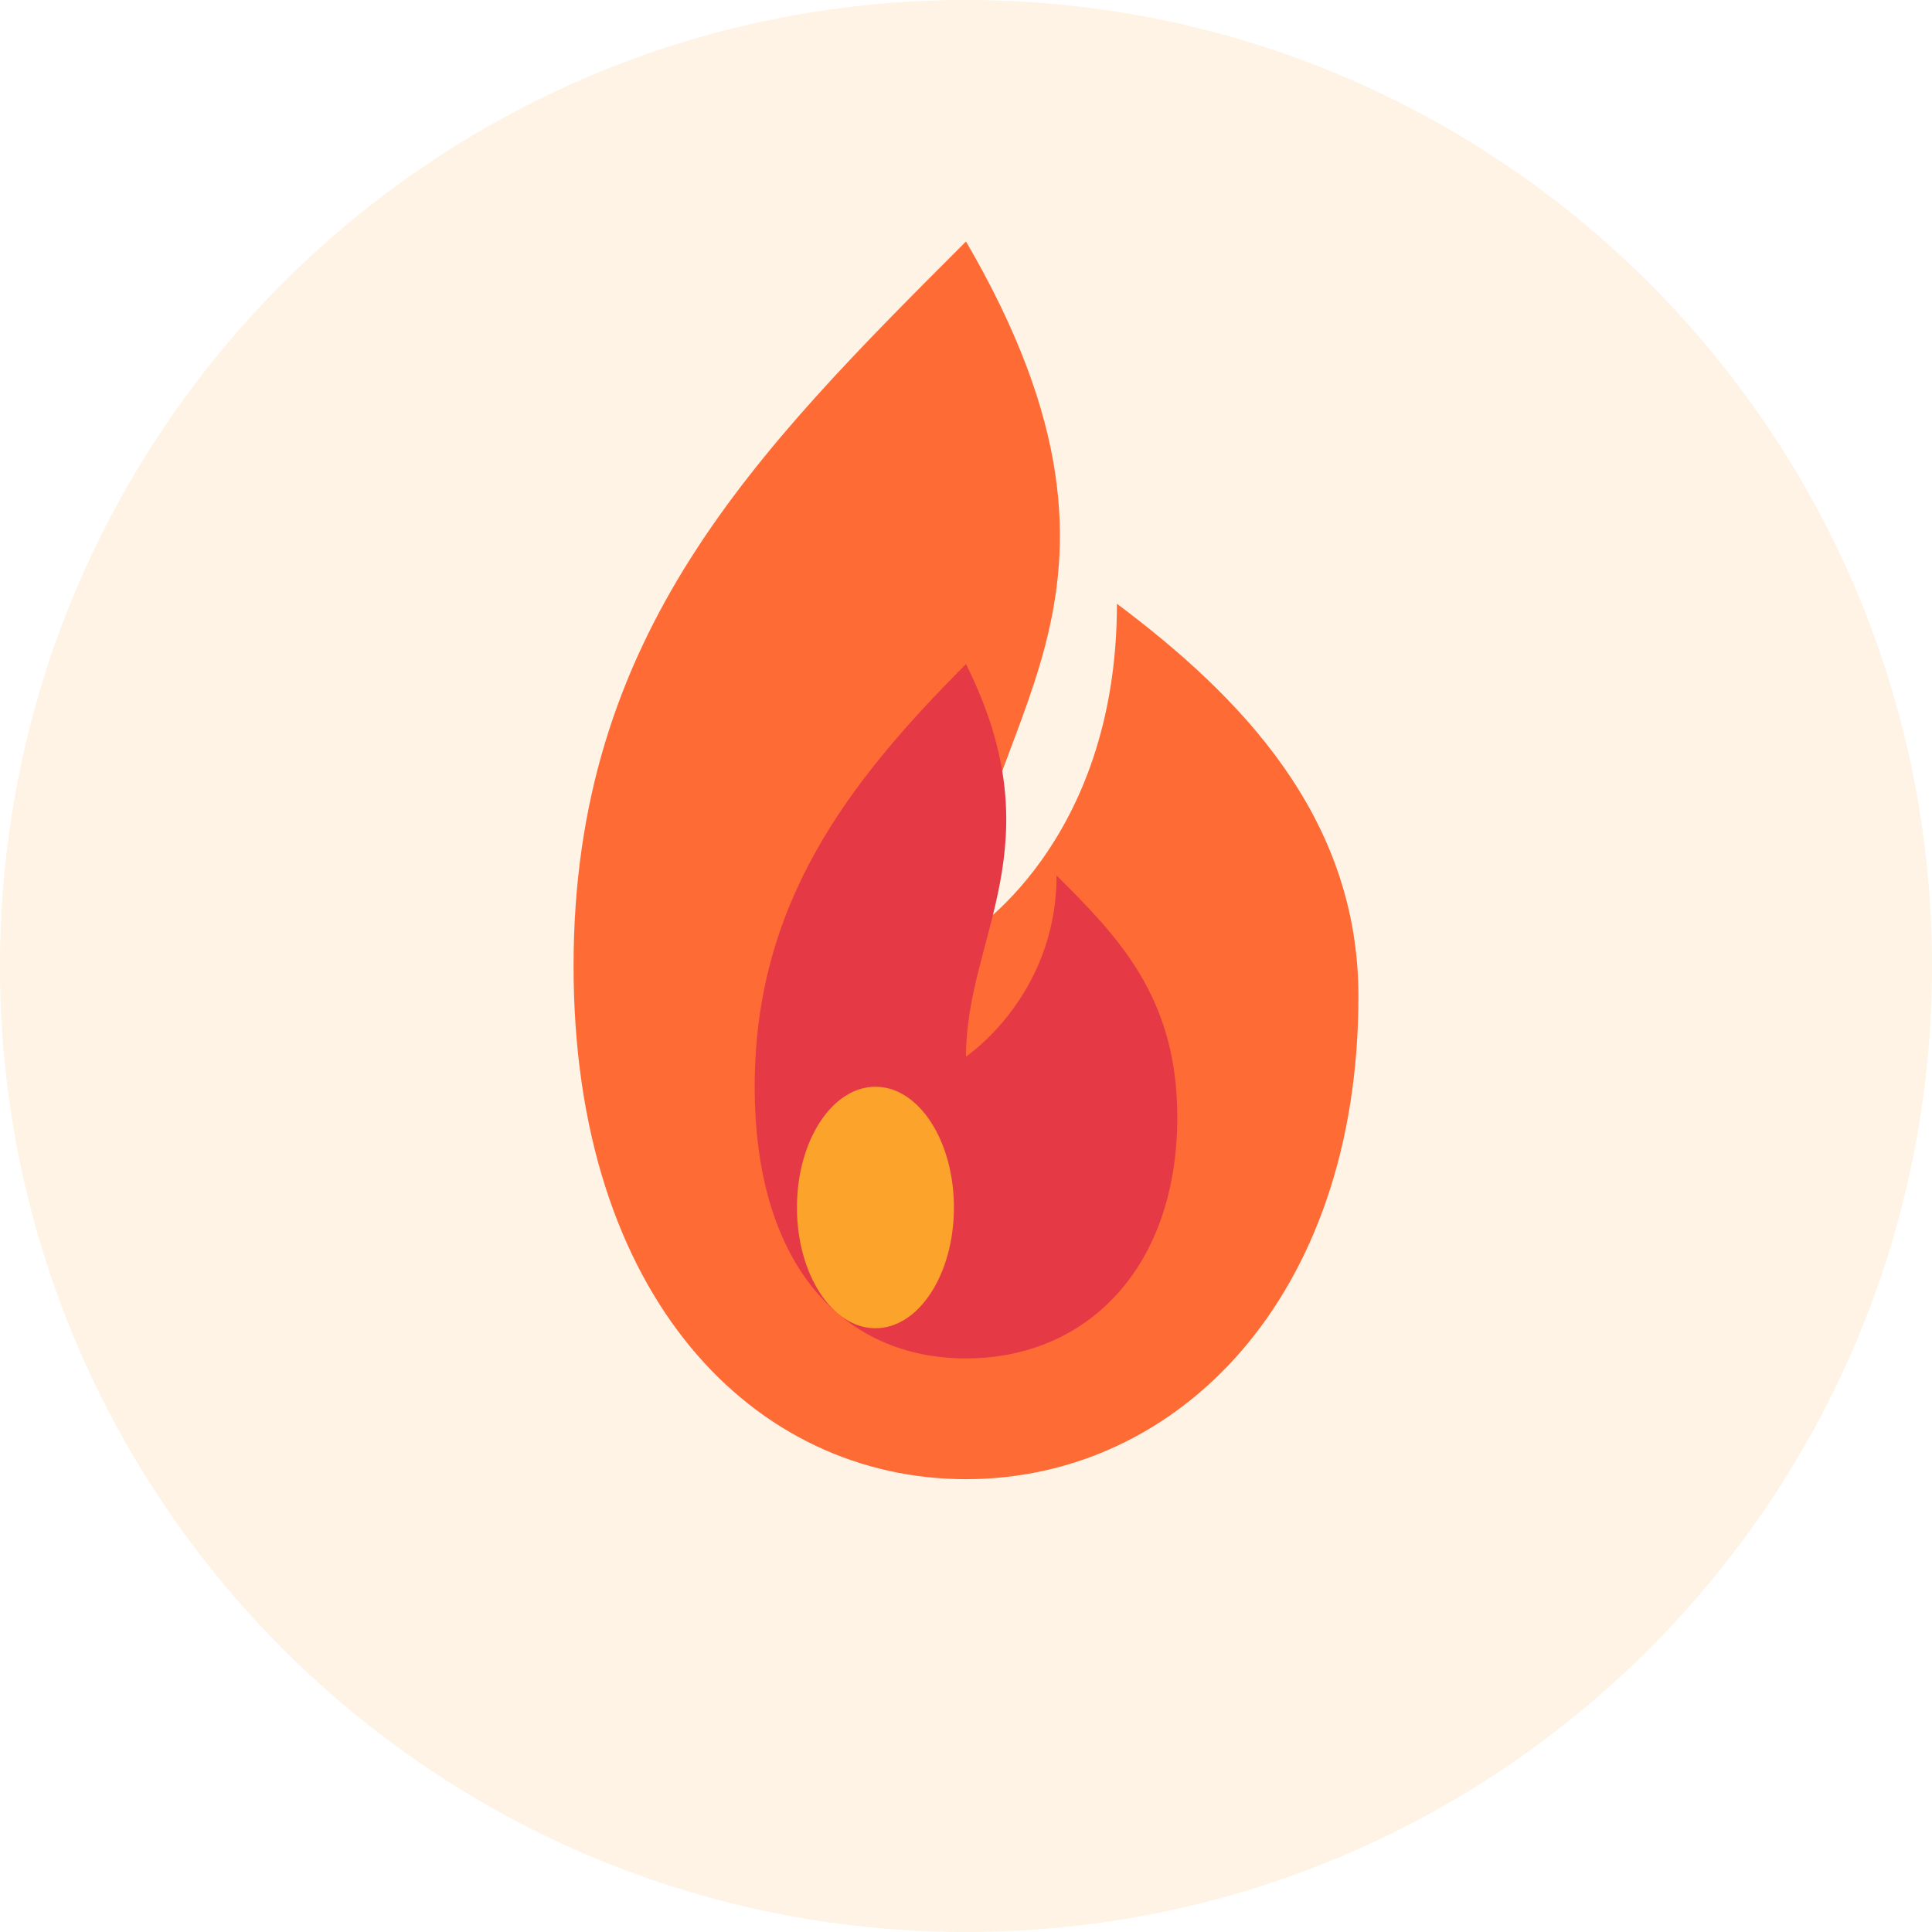
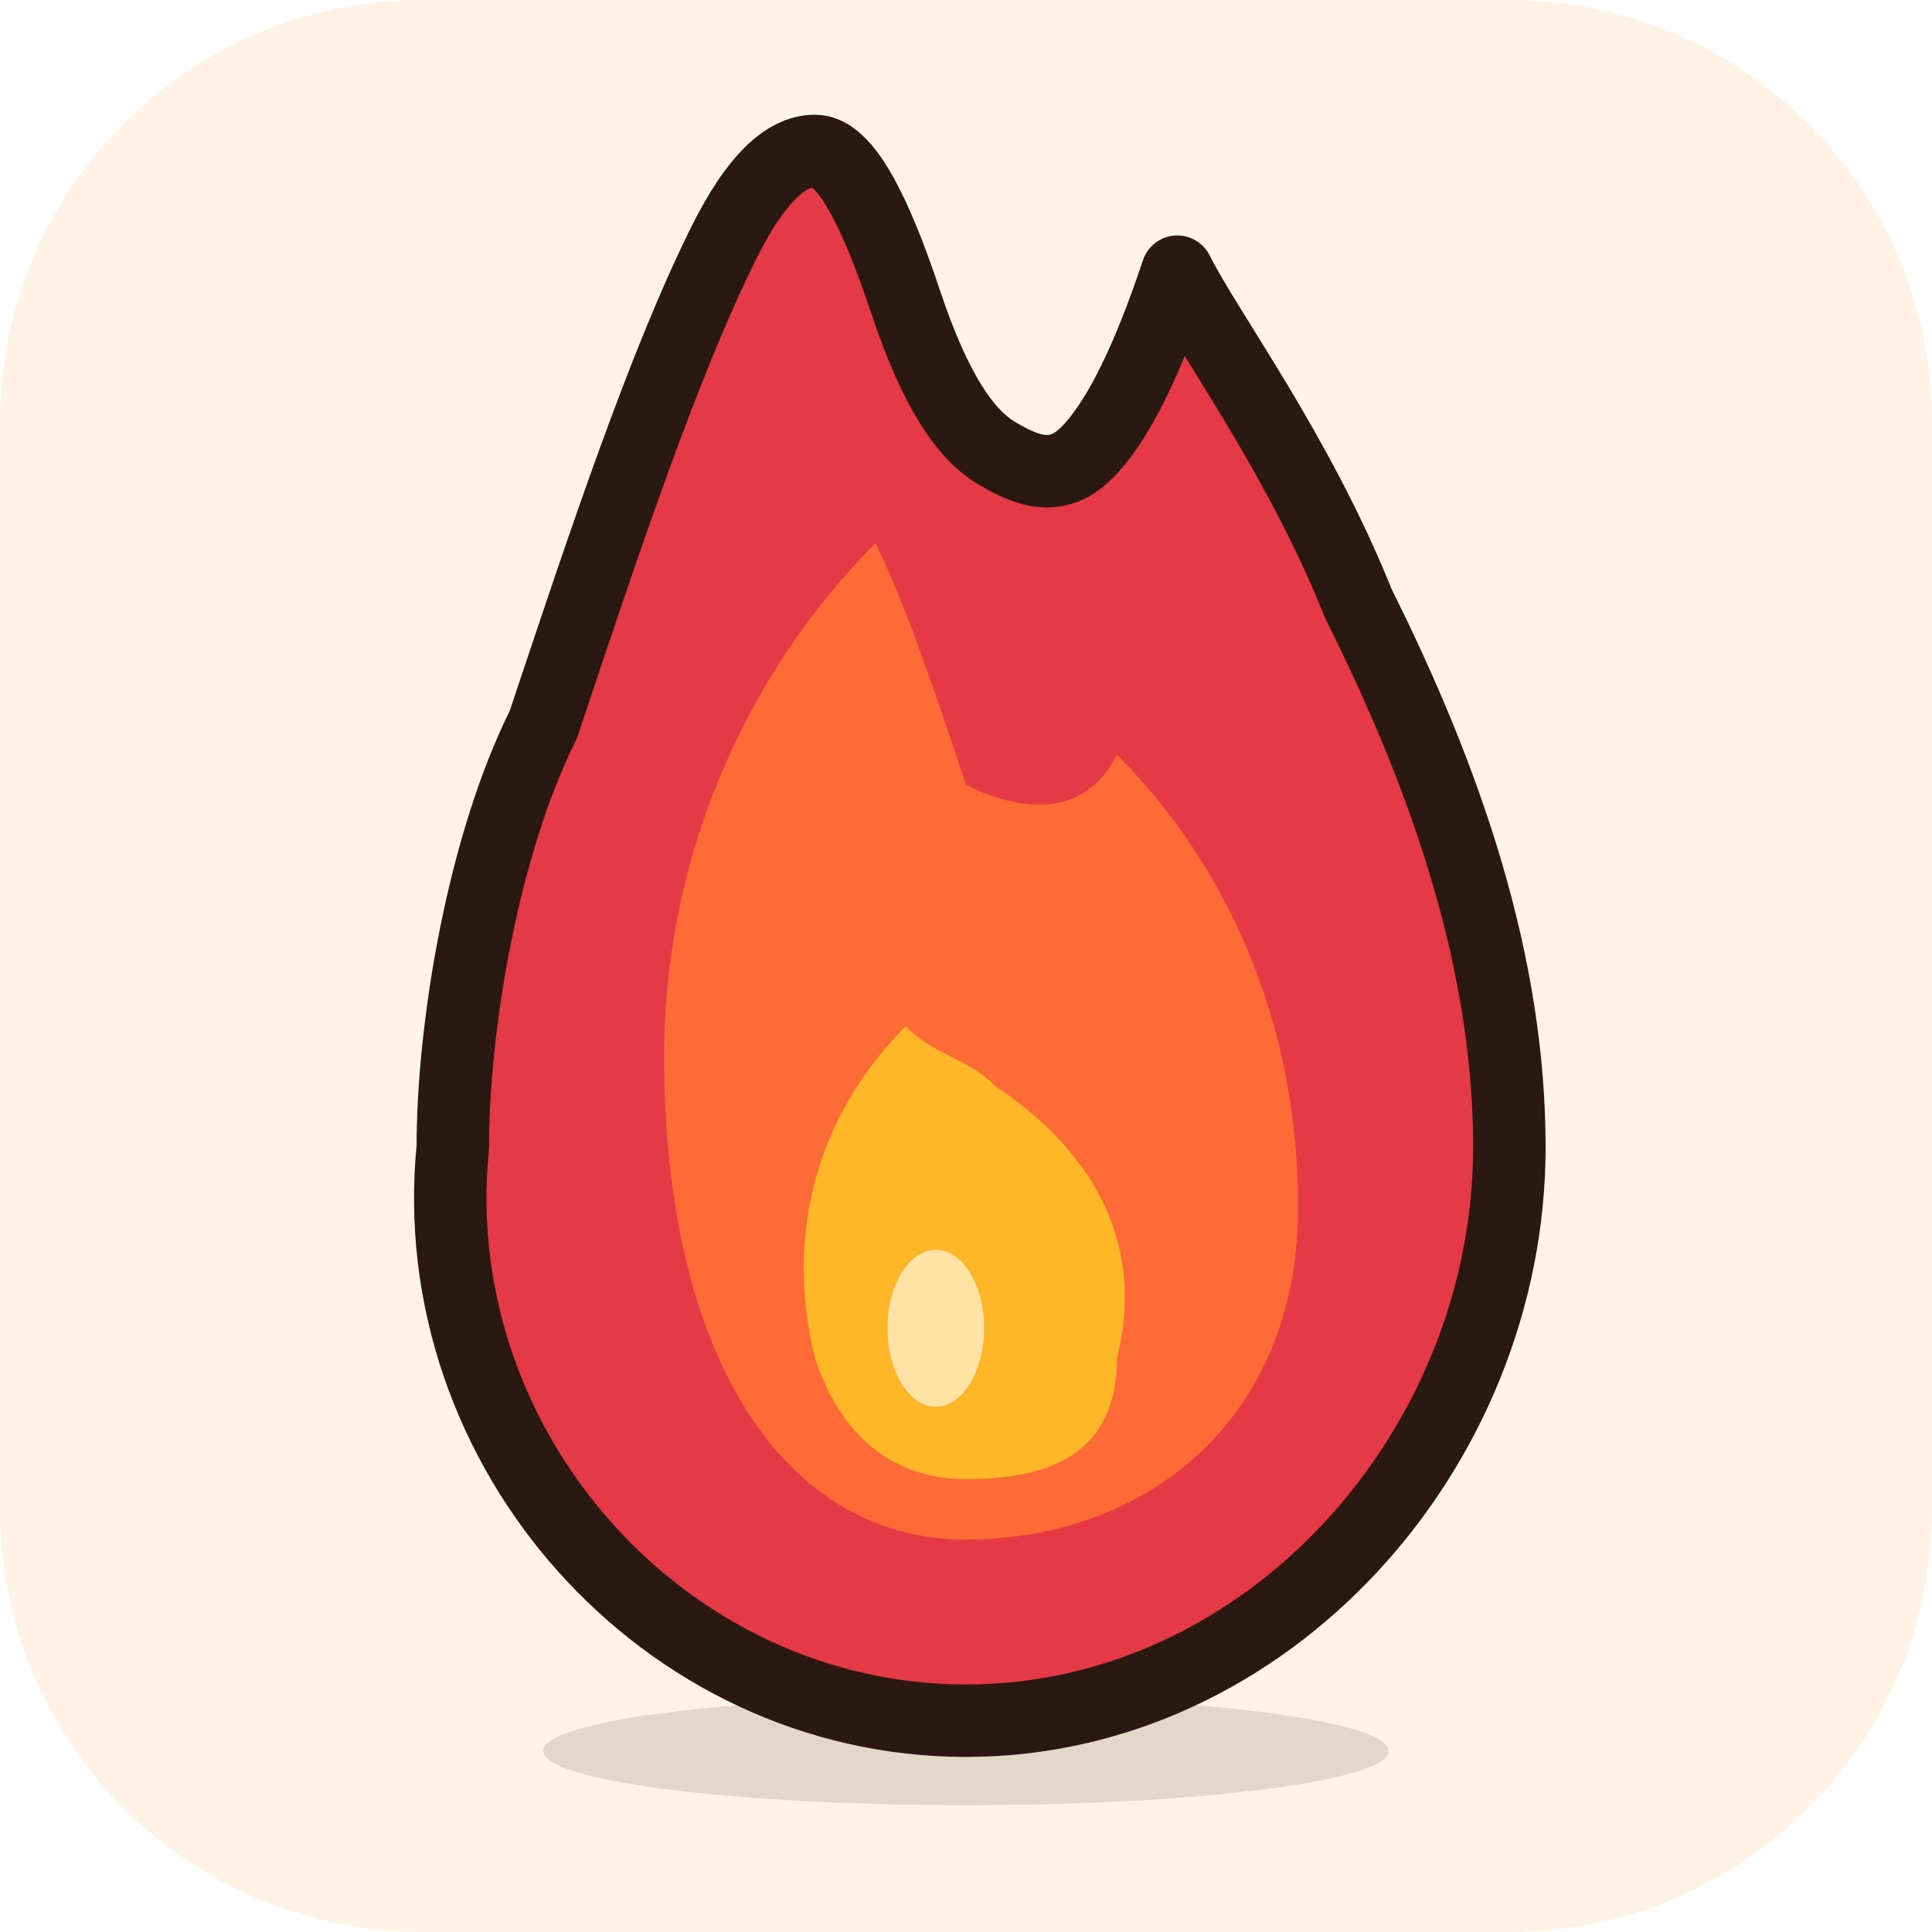
- <svg xmlns="http://www.w3.org/2000/svg" viewBox="0 0 32 32" fill="none">
-   <circle cx="16" cy="16" r="16" fill="#fef3e4" />
-   <path d="M16 4 C 12.5 7.5, 9.5 10.5, 9.5 16 C 9.5 21.5, 12.5 24.5, 16 24.5 C 19.5 24.5, 22.5 21.5, 22.5 16.5 C 22.5 13.5, 20.5 11.5, 18.5 10 C 18.5 14, 16 15.5, 16 15.5 C 16 12, 19.5 10, 16 4 Z" fill="#ff6b35" />
-   <path d="M16 11 C 14 13, 12.5 15, 12.5 18 C 12.5 21, 14 22.5, 16 22.5 C 18 22.5, 19.5 21, 19.5 18.5 C 19.5 16.5, 18.5 15.5, 17.5 14.5 C 17.5 16.5, 16 17.5, 16 17.5 C 16 15.5, 17.5 14, 16 11 Z" fill="#e63946" />
-   <ellipse cx="14.5" cy="20" rx="1.3" ry="2" fill="#ffb627" opacity="0.85" />
+ <svg xmlns="http://www.w3.org/2000/svg" viewBox="0 0 32 32">
+   <rect width="32" height="32" rx="7" fill="#fef3e4" />
+   <ellipse cx="16" cy="29" rx="7" ry="0.9" fill="#2b1810" opacity="0.13" />
+   <path d="M12 4 C 11 6, 10 9, 9 12 C 8 14, 7.5 17, 7.5 19 C 7 24, 11 28.5, 16 28.5 C 21 28.5, 25 24, 25 19 C 25 16, 24 13, 22.5 10 C 21.5 7.5, 20 5.5, 19.5 4.5 C 19 6, 18.5 7, 18 7.5 C 17.5 8, 17 7.8, 16.5 7.5 C 16 7.2, 15.5 6.5, 15 5 C 14.5 3.5, 14 2.5, 13.5 2.5 C 13 2.5, 12.5 3, 12 4 Z" fill="#e63946" stroke="#2b1810" stroke-width="1.2" stroke-linejoin="round" />
+   <path d="M14.5 9 C 12.5 11, 11 14, 11 17.5 C 11 22.5, 13 25.5, 16 25.5 C 19 25.5, 21.5 23.5, 21.5 20 C 21.5 16.5, 20 14, 18.5 12.5 C 18 13.5, 17 13.5, 16 13 C 15.5 11.5, 15 10, 14.5 9 Z" fill="#ff6b35" />
+   <path d="M15 17 C 13.5 18.5, 13 20.5, 13.5 22.5 C 14 24, 15 24.5, 16 24.5 C 17.5 24.5, 18.5 24, 18.5 22.5 C 19 20.5, 18 19, 16.5 18 C 16 17.5, 15.5 17.5, 15 17 Z" fill="#ffb627" />
+   <ellipse cx="15.5" cy="22" rx="0.8" ry="1.3" fill="#fff5db" opacity="0.7" />
</svg>
